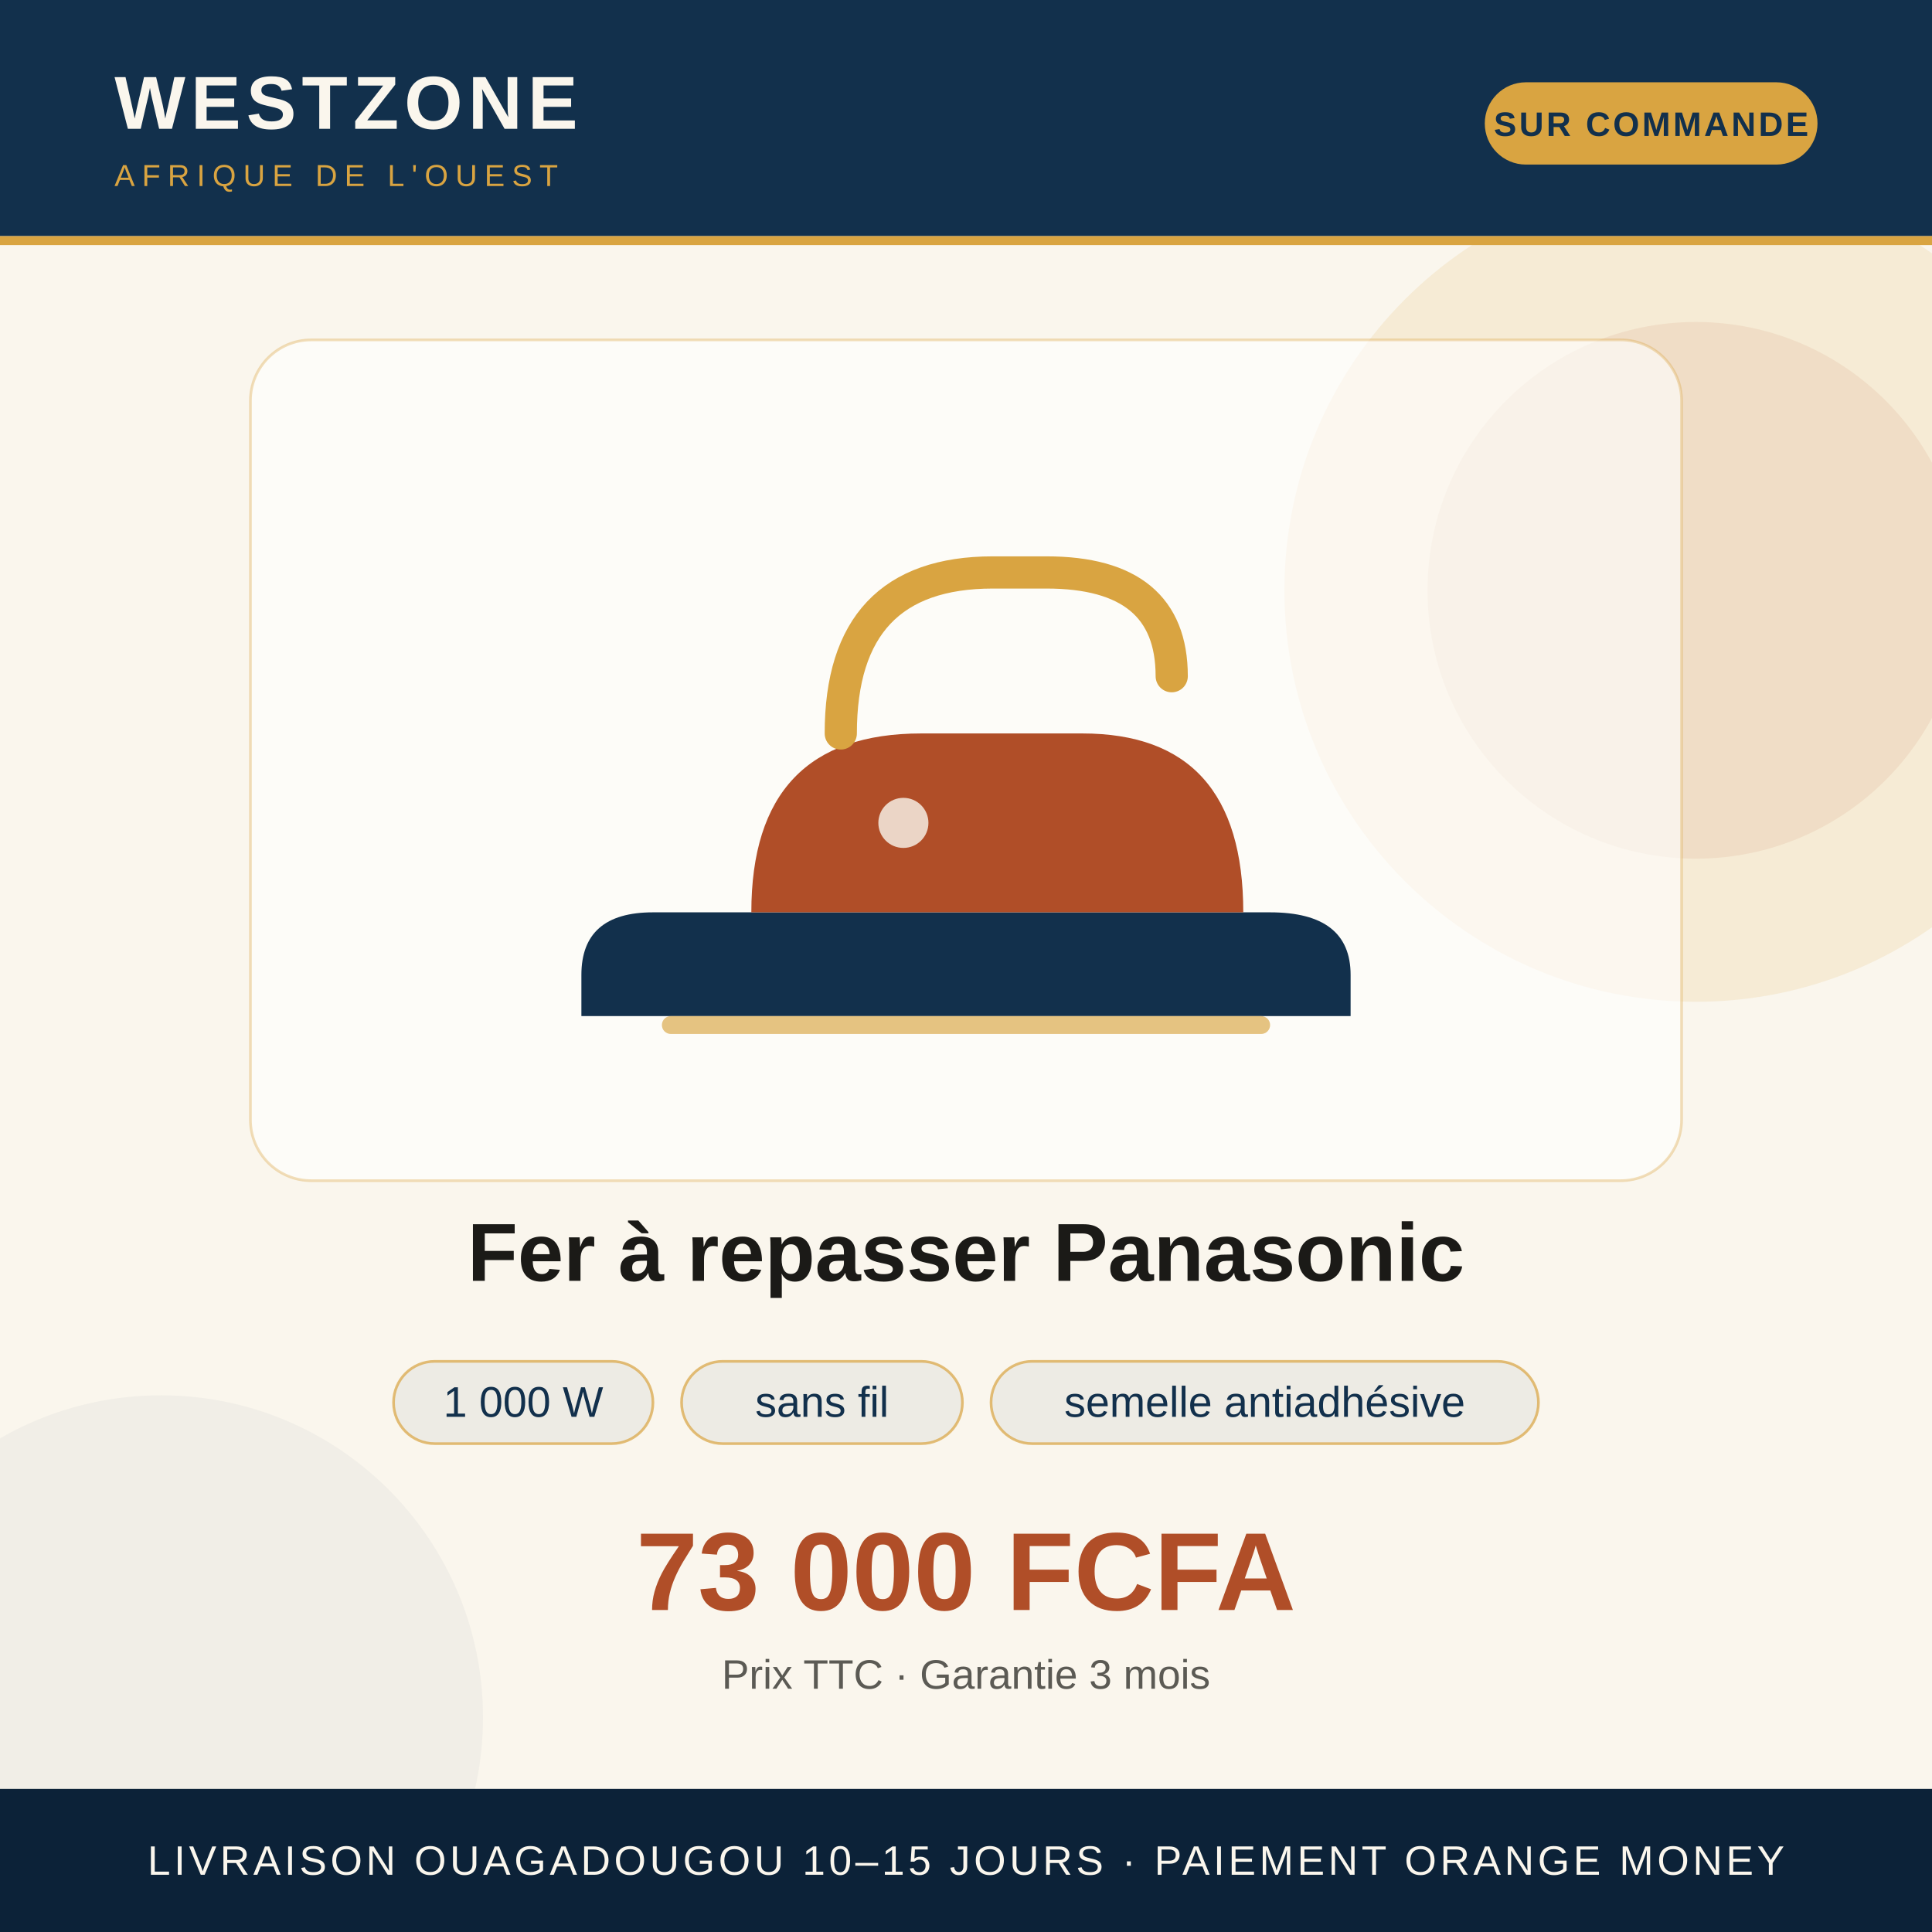
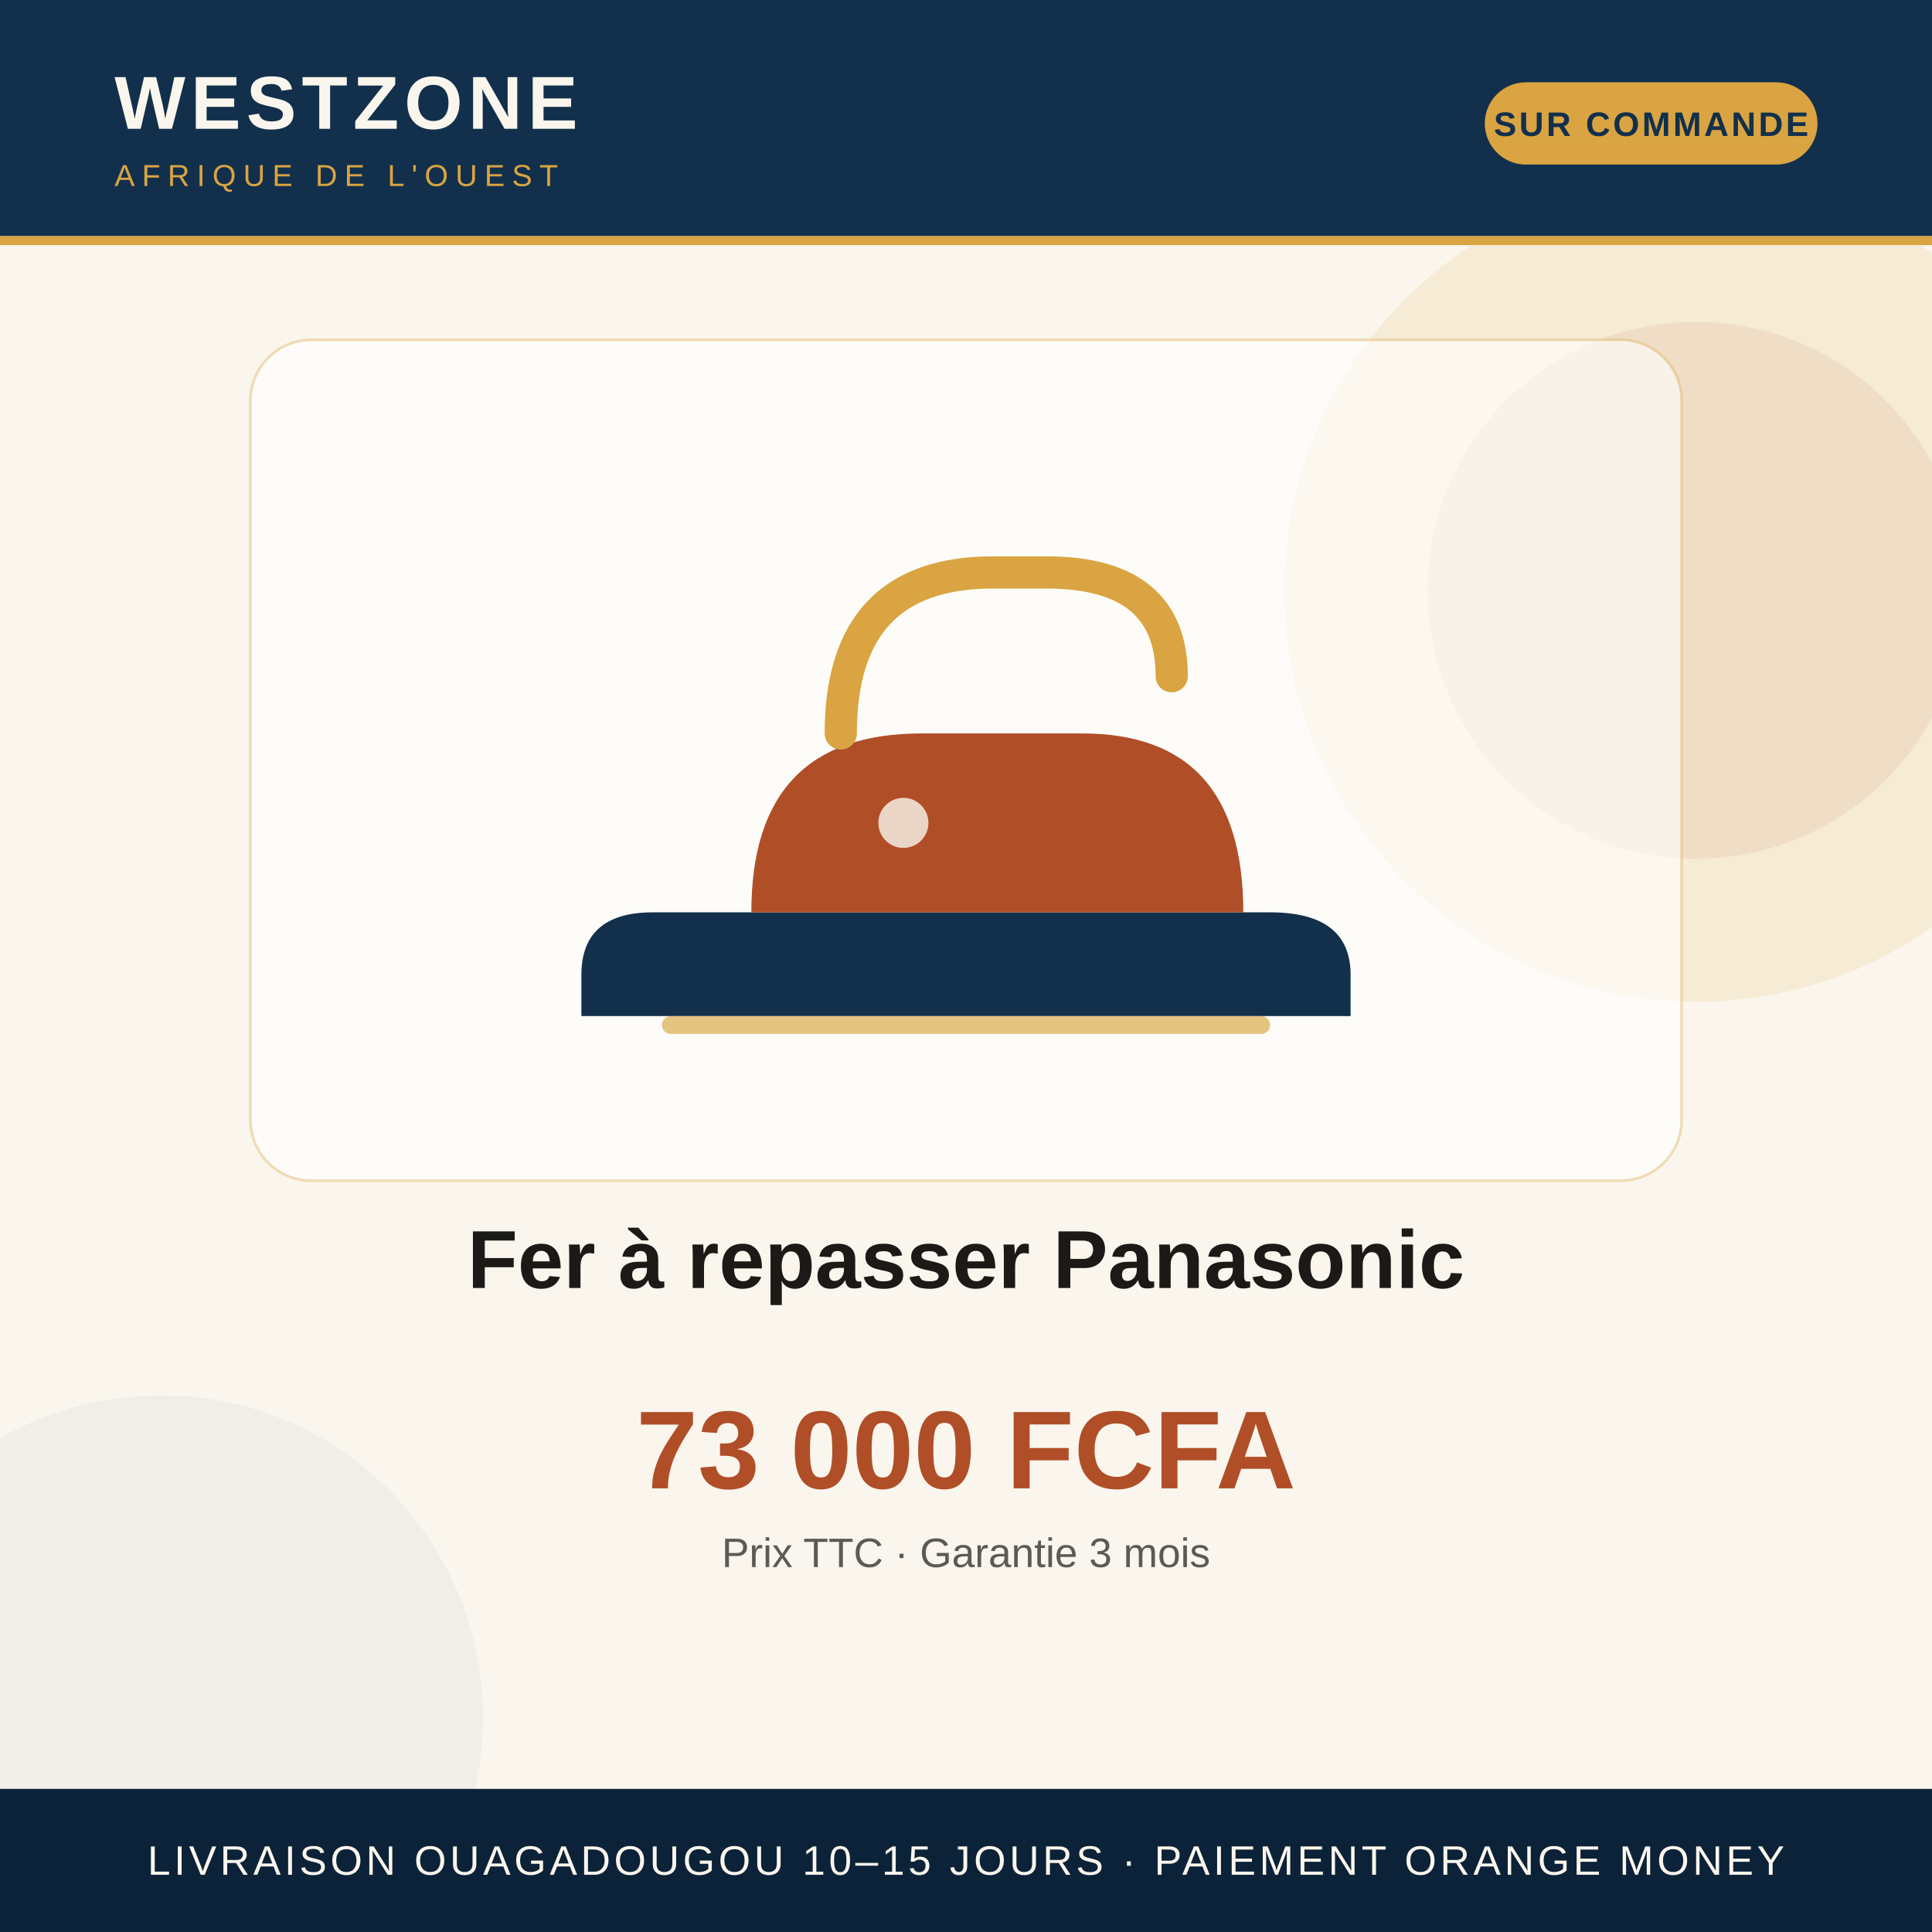
<svg xmlns="http://www.w3.org/2000/svg" width="1080" height="1080" viewBox="0 0 1080 1080">
  <defs>
    <clipPath id="belowHeader">
      <rect x="0" y="132" width="1080" height="868" />
    </clipPath>
  </defs>
  <rect width="1080" height="1080" fill="#FAF6ED" />
  <g clip-path="url(#belowHeader)">
    <circle cx="948" cy="330" r="230" fill="#D9A441" opacity="0.14" />
    <circle cx="948" cy="330" r="150" fill="#B04E28" opacity="0.09" />
    <circle cx="90" cy="960" r="180" fill="#12304C" opacity="0.04" />
  </g>
  <rect x="140" y="190" width="800" height="470" rx="34" fill="#FFFFFF" opacity="0.62" />
  <rect x="140" y="190" width="800" height="470" rx="34" fill="none" stroke="#D9A441" stroke-width="1.5" opacity="0.35" />
  <g transform="translate(540 440)">
    <path d="M-210 70 L170 70 Q215 70 215 105 L215 128 L-215 128 L-215 105 Q-215 70 -175 70 Z" fill="#12304C" />
    <path d="M-120 70 Q-120 -30 -25 -30 L65 -30 Q155 -30 155 70 Z" fill="#B04E28" />
    <path d="M-70 -30 Q-70 -120 15 -120 L45 -120 Q115 -120 115 -62" fill="none" stroke="#D9A441" stroke-width="18" stroke-linecap="round" />
    <circle cx="-35" cy="20" r="14" fill="#FAF6ED" opacity="0.8" />
    <rect x="-170" y="128" width="340" height="10" rx="5" fill="#D9A441" opacity="0.65" />
  </g>
-   <text x="540" y="716" text-anchor="middle" font-family="Arial, Helvetica, sans-serif" font-size="46" font-weight="700" fill="#1B1A17">Fer à repasser Panasonic</text>
-   <rect x="220" y="761" width="145" height="46" rx="23" fill="#12304C" opacity="0.055" />
-   <rect x="220" y="761" width="145" height="46" rx="23" fill="none" stroke="#D9A441" stroke-width="1.5" opacity="0.7" />
-   <text x="292.5" y="792" text-anchor="middle" font-family="Arial, Helvetica, sans-serif" font-size="24" fill="#12304C">1 000 W</text>
-   <rect x="381" y="761" width="157" height="46" rx="23" fill="#12304C" opacity="0.055" />
-   <rect x="381" y="761" width="157" height="46" rx="23" fill="none" stroke="#D9A441" stroke-width="1.5" opacity="0.7" />
-   <text x="459.5" y="792" text-anchor="middle" font-family="Arial, Helvetica, sans-serif" font-size="24" fill="#12304C">sans fil</text>
-   <rect x="554" y="761" width="306" height="46" rx="23" fill="#12304C" opacity="0.055" />
-   <rect x="554" y="761" width="306" height="46" rx="23" fill="none" stroke="#D9A441" stroke-width="1.5" opacity="0.7" />
-   <text x="707" y="792" text-anchor="middle" font-family="Arial, Helvetica, sans-serif" font-size="24" fill="#12304C">semelle antiadhésive</text>
-   <text x="540" y="900" text-anchor="middle" font-family="Arial, Helvetica, sans-serif" font-size="62" font-weight="700" fill="#B04E28">73 000 FCFA</text>
-   <text x="540" y="944" text-anchor="middle" font-family="Arial, Helvetica, sans-serif" font-size="23" fill="#5B5A54">Prix TTC · Garantie 3 mois</text>
+   <text x="540" y="720" text-anchor="middle" font-family="Arial, Helvetica, sans-serif" font-size="46" font-weight="700" fill="#1B1A17">Fer à repasser Panasonic</text>
+   <text x="540" y="832" text-anchor="middle" font-family="Arial, Helvetica, sans-serif" font-size="62" font-weight="700" fill="#B04E28">73 000 FCFA</text>
+   <text x="540" y="876" text-anchor="middle" font-family="Arial, Helvetica, sans-serif" font-size="23" fill="#5B5A54">Prix TTC · Garantie 3 mois</text>
  <rect width="1080" height="132" fill="#12304C" />
  <rect y="132" width="1080" height="5" fill="#D9A441" />
  <text x="64" y="72" font-family="Arial, Helvetica, sans-serif" font-size="42" font-weight="700" letter-spacing="3" fill="#FAF6ED">WESTZONE</text>
  <text x="64" y="104" font-family="Arial, Helvetica, sans-serif" font-size="17" letter-spacing="4" fill="#D9A441">AFRIQUE DE L'OUEST</text>
  <rect x="830" y="46" width="186" height="46" rx="23" fill="#D9A441" />
  <text x="923" y="76" text-anchor="middle" font-family="Arial, Helvetica, sans-serif" font-size="19" font-weight="700" letter-spacing="1.5" fill="#12304C">SUR COMMANDE</text>
  <rect y="1000" width="1080" height="80" fill="#0C2238" />
  <text x="540" y="1048" text-anchor="middle" font-family="Arial, Helvetica, sans-serif" font-size="23" letter-spacing="2" fill="#FAF6ED">LIVRAISON OUAGADOUGOU 10–15 JOURS · PAIEMENT ORANGE MONEY</text>
</svg>
